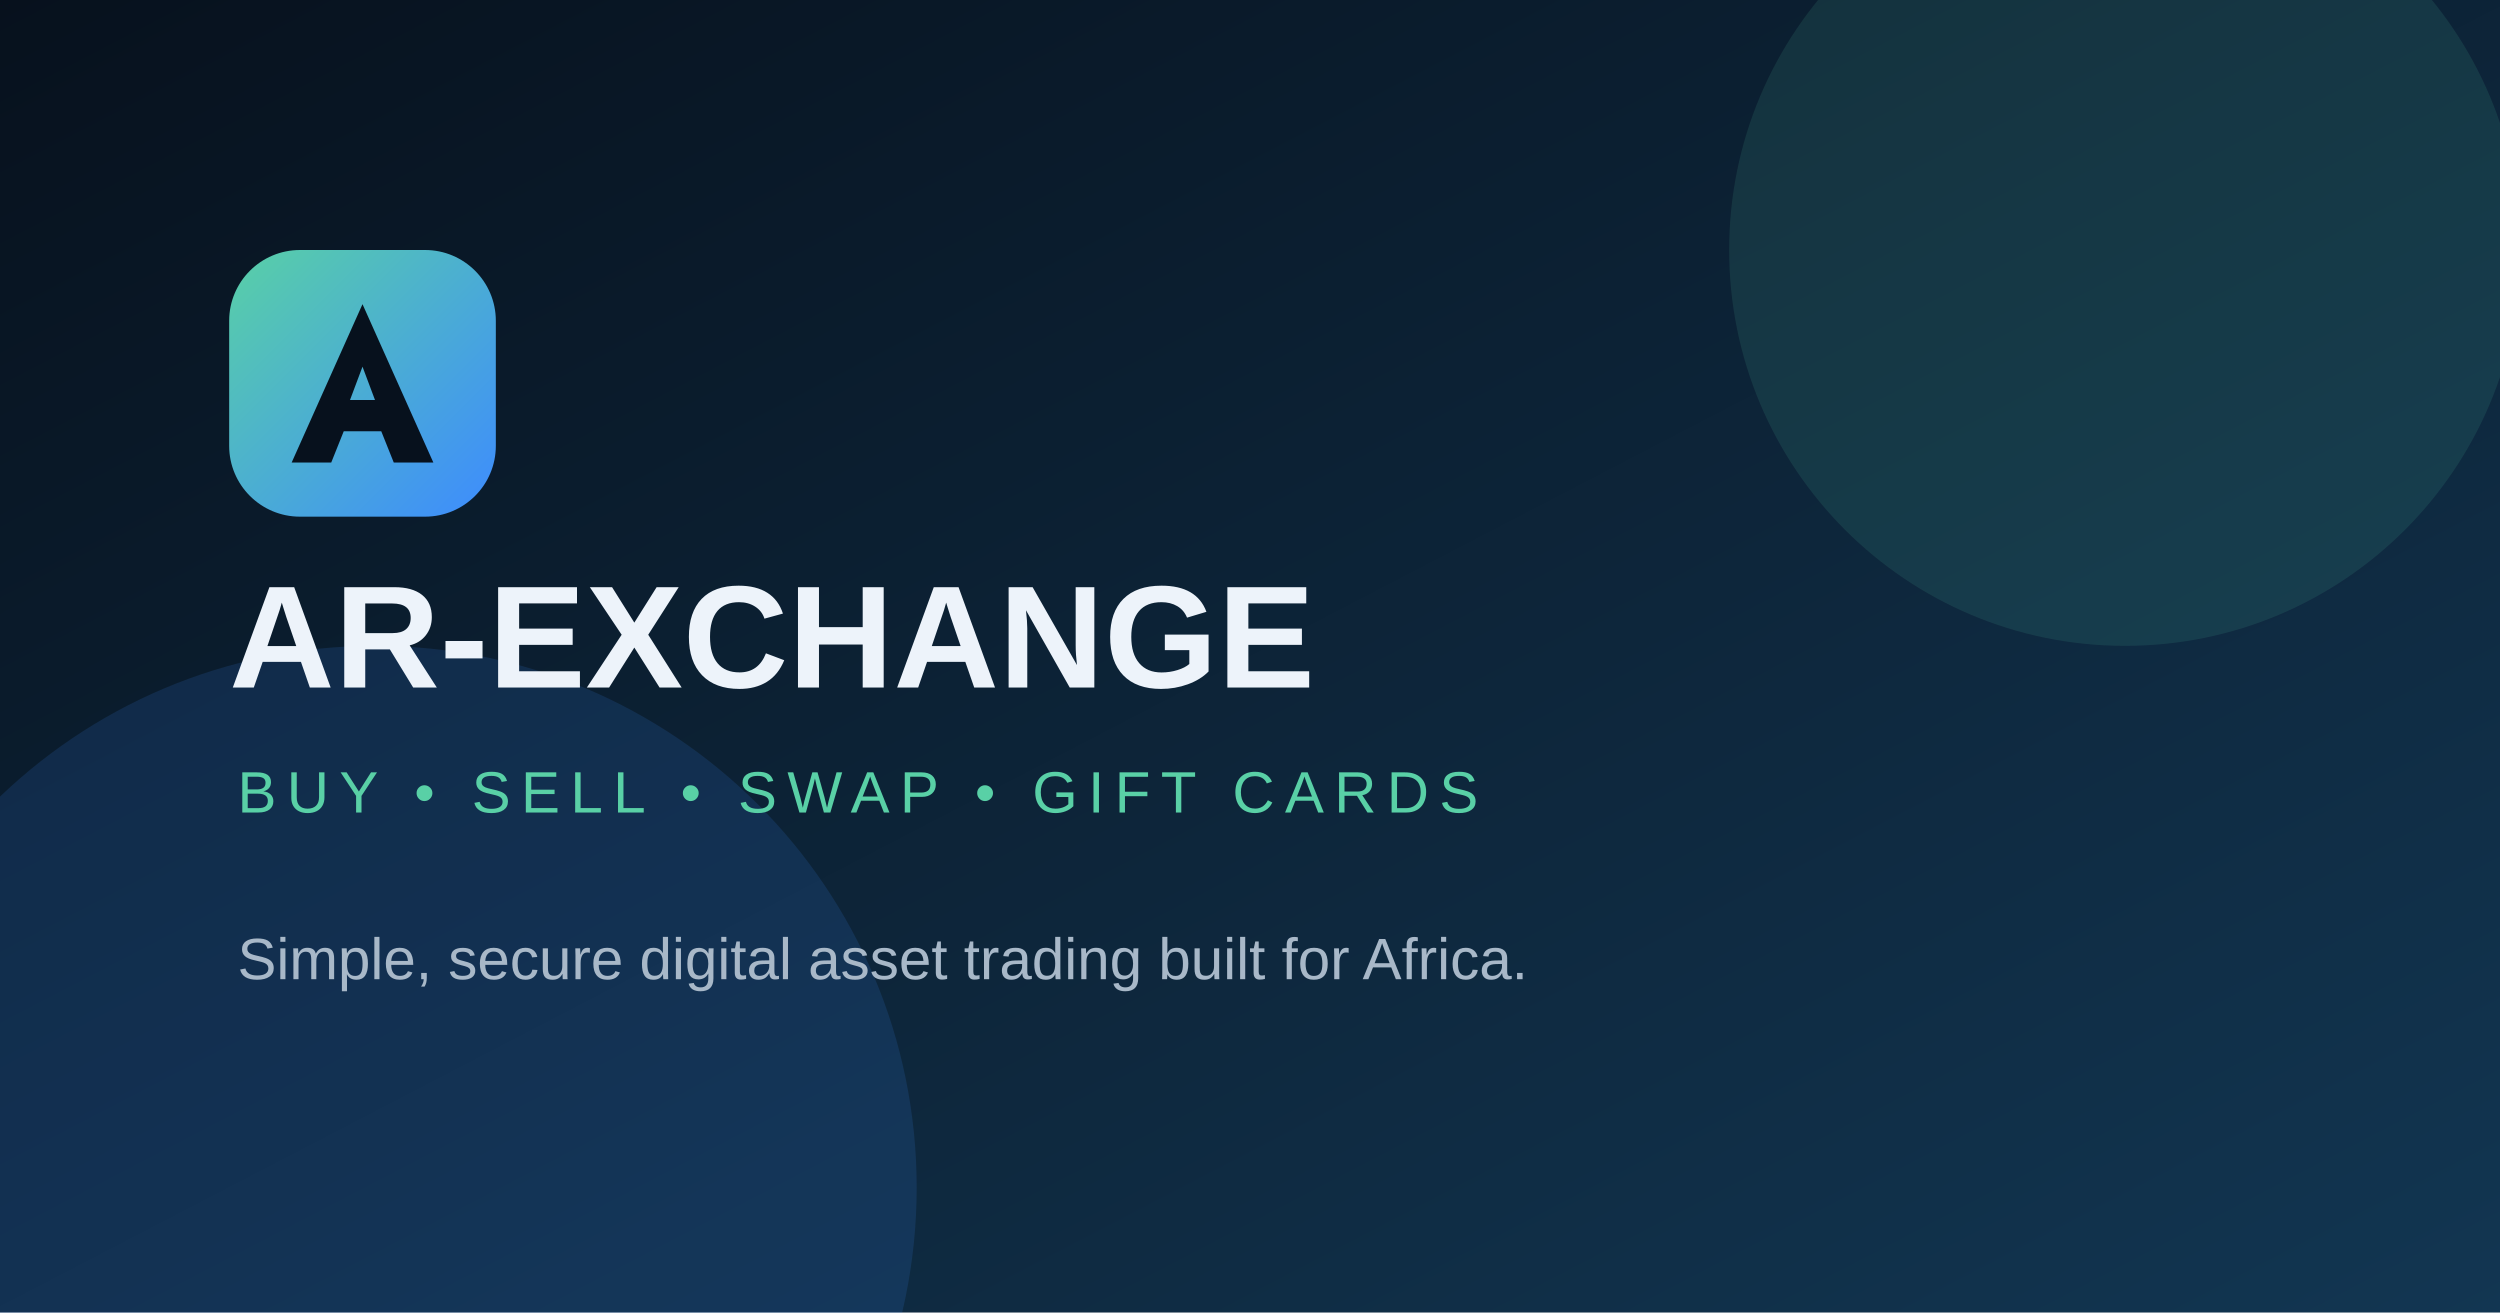
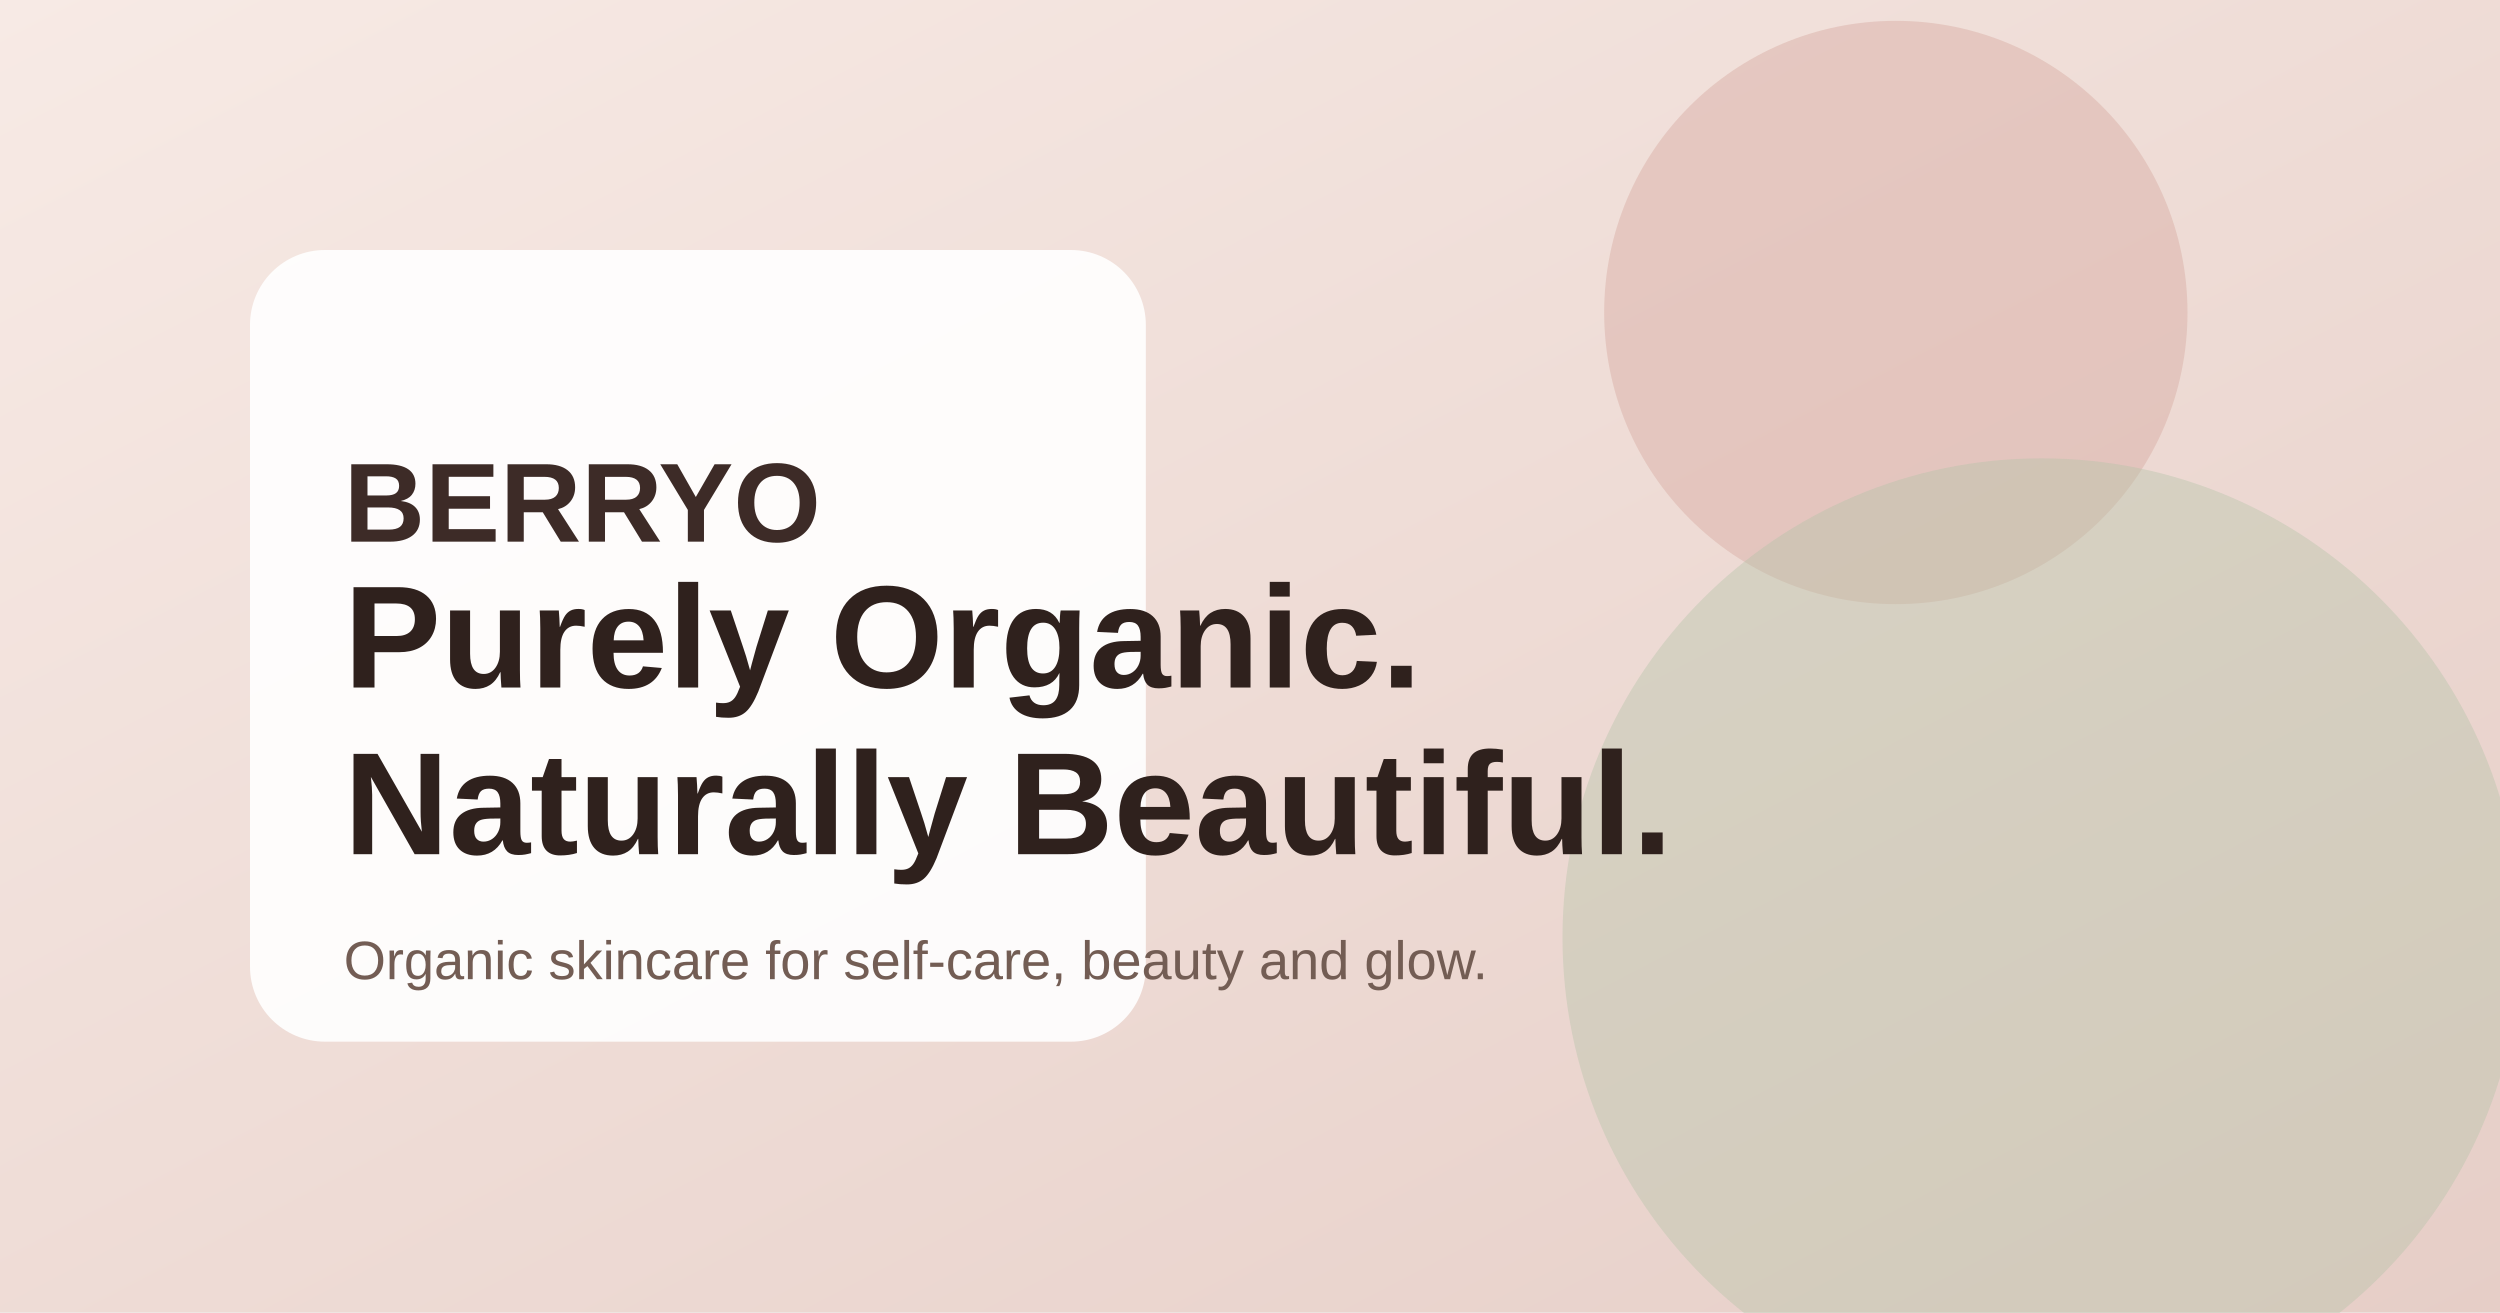
- <svg xmlns="http://www.w3.org/2000/svg" viewBox="0 0 1200 630" role="img" aria-labelledby="title desc">
+ <svg xmlns="http://www.w3.org/2000/svg" viewBox="0 0 1200 630">
  <defs>
    <linearGradient id="bg" x1="0" x2="1" y1="0" y2="1">
-       <stop offset="0%" stop-color="#07111d" />
-       <stop offset="100%" stop-color="#123652" />
-     </linearGradient>
-     <linearGradient id="accent" x1="0" x2="1" y1="0" y2="1">
-       <stop offset="0%" stop-color="#59d0a6" />
-       <stop offset="100%" stop-color="#3d8bff" />
+       <stop offset="0%" stop-color="#f7eae5" />
+       <stop offset="100%" stop-color="#e6cec7" />
    </linearGradient>
  </defs>
  <rect width="1200" height="630" fill="url(#bg)" />
-   <circle cx="1020" cy="120" r="190" fill="#59d0a6" opacity=".12" />
-   <circle cx="180" cy="570" r="260" fill="#3d8bff" opacity=".14" />
-   <rect x="110" y="120" width="128" height="128" rx="34" fill="url(#accent)" />
-   <path d="m174 146-34 76h19l6-15h18l6 15h19l-34-76Zm0 30 6 16h-12l6-16Z" fill="#07111d" />
-   <text x="110" y="330" font-family="Arial, sans-serif" font-size="70" fill="#edf3fa" font-weight="700">AR-EXCHANGE</text>
-   <text x="114" y="390" font-family="Arial, sans-serif" font-size="28" fill="#59d0a6" letter-spacing="5">BUY • SELL • SWAP • GIFT CARDS</text>
-   <text x="114" y="470" font-family="Arial, sans-serif" font-size="28" fill="#a8b8c8">Simple, secure digital asset trading built for Africa.</text>
+   <circle cx="910" cy="150" r="140" fill="#d9b0a7" opacity="0.5" />
+   <circle cx="980" cy="450" r="230" fill="#b3c2a8" opacity="0.4" />
+   <rect x="120" y="120" width="430" height="380" rx="36" fill="#fff" opacity="0.9" />
+   <text x="165" y="260" font-family="Arial, sans-serif" font-size="54" fill="#3d2b27" font-weight="700">BERRYO</text>
+   <text x="165" y="330" font-family="Arial, sans-serif" font-size="70" fill="#2f211d" font-weight="700">Purely Organic.</text>
+   <text x="165" y="410" font-family="Arial, sans-serif" font-size="70" fill="#2f211d" font-weight="700">Naturally Beautiful.</text>
+   <text x="165" y="470" font-family="Arial, sans-serif" font-size="26" fill="#735d54">Organic skincare for self-care, beauty and glow.</text>
</svg>
